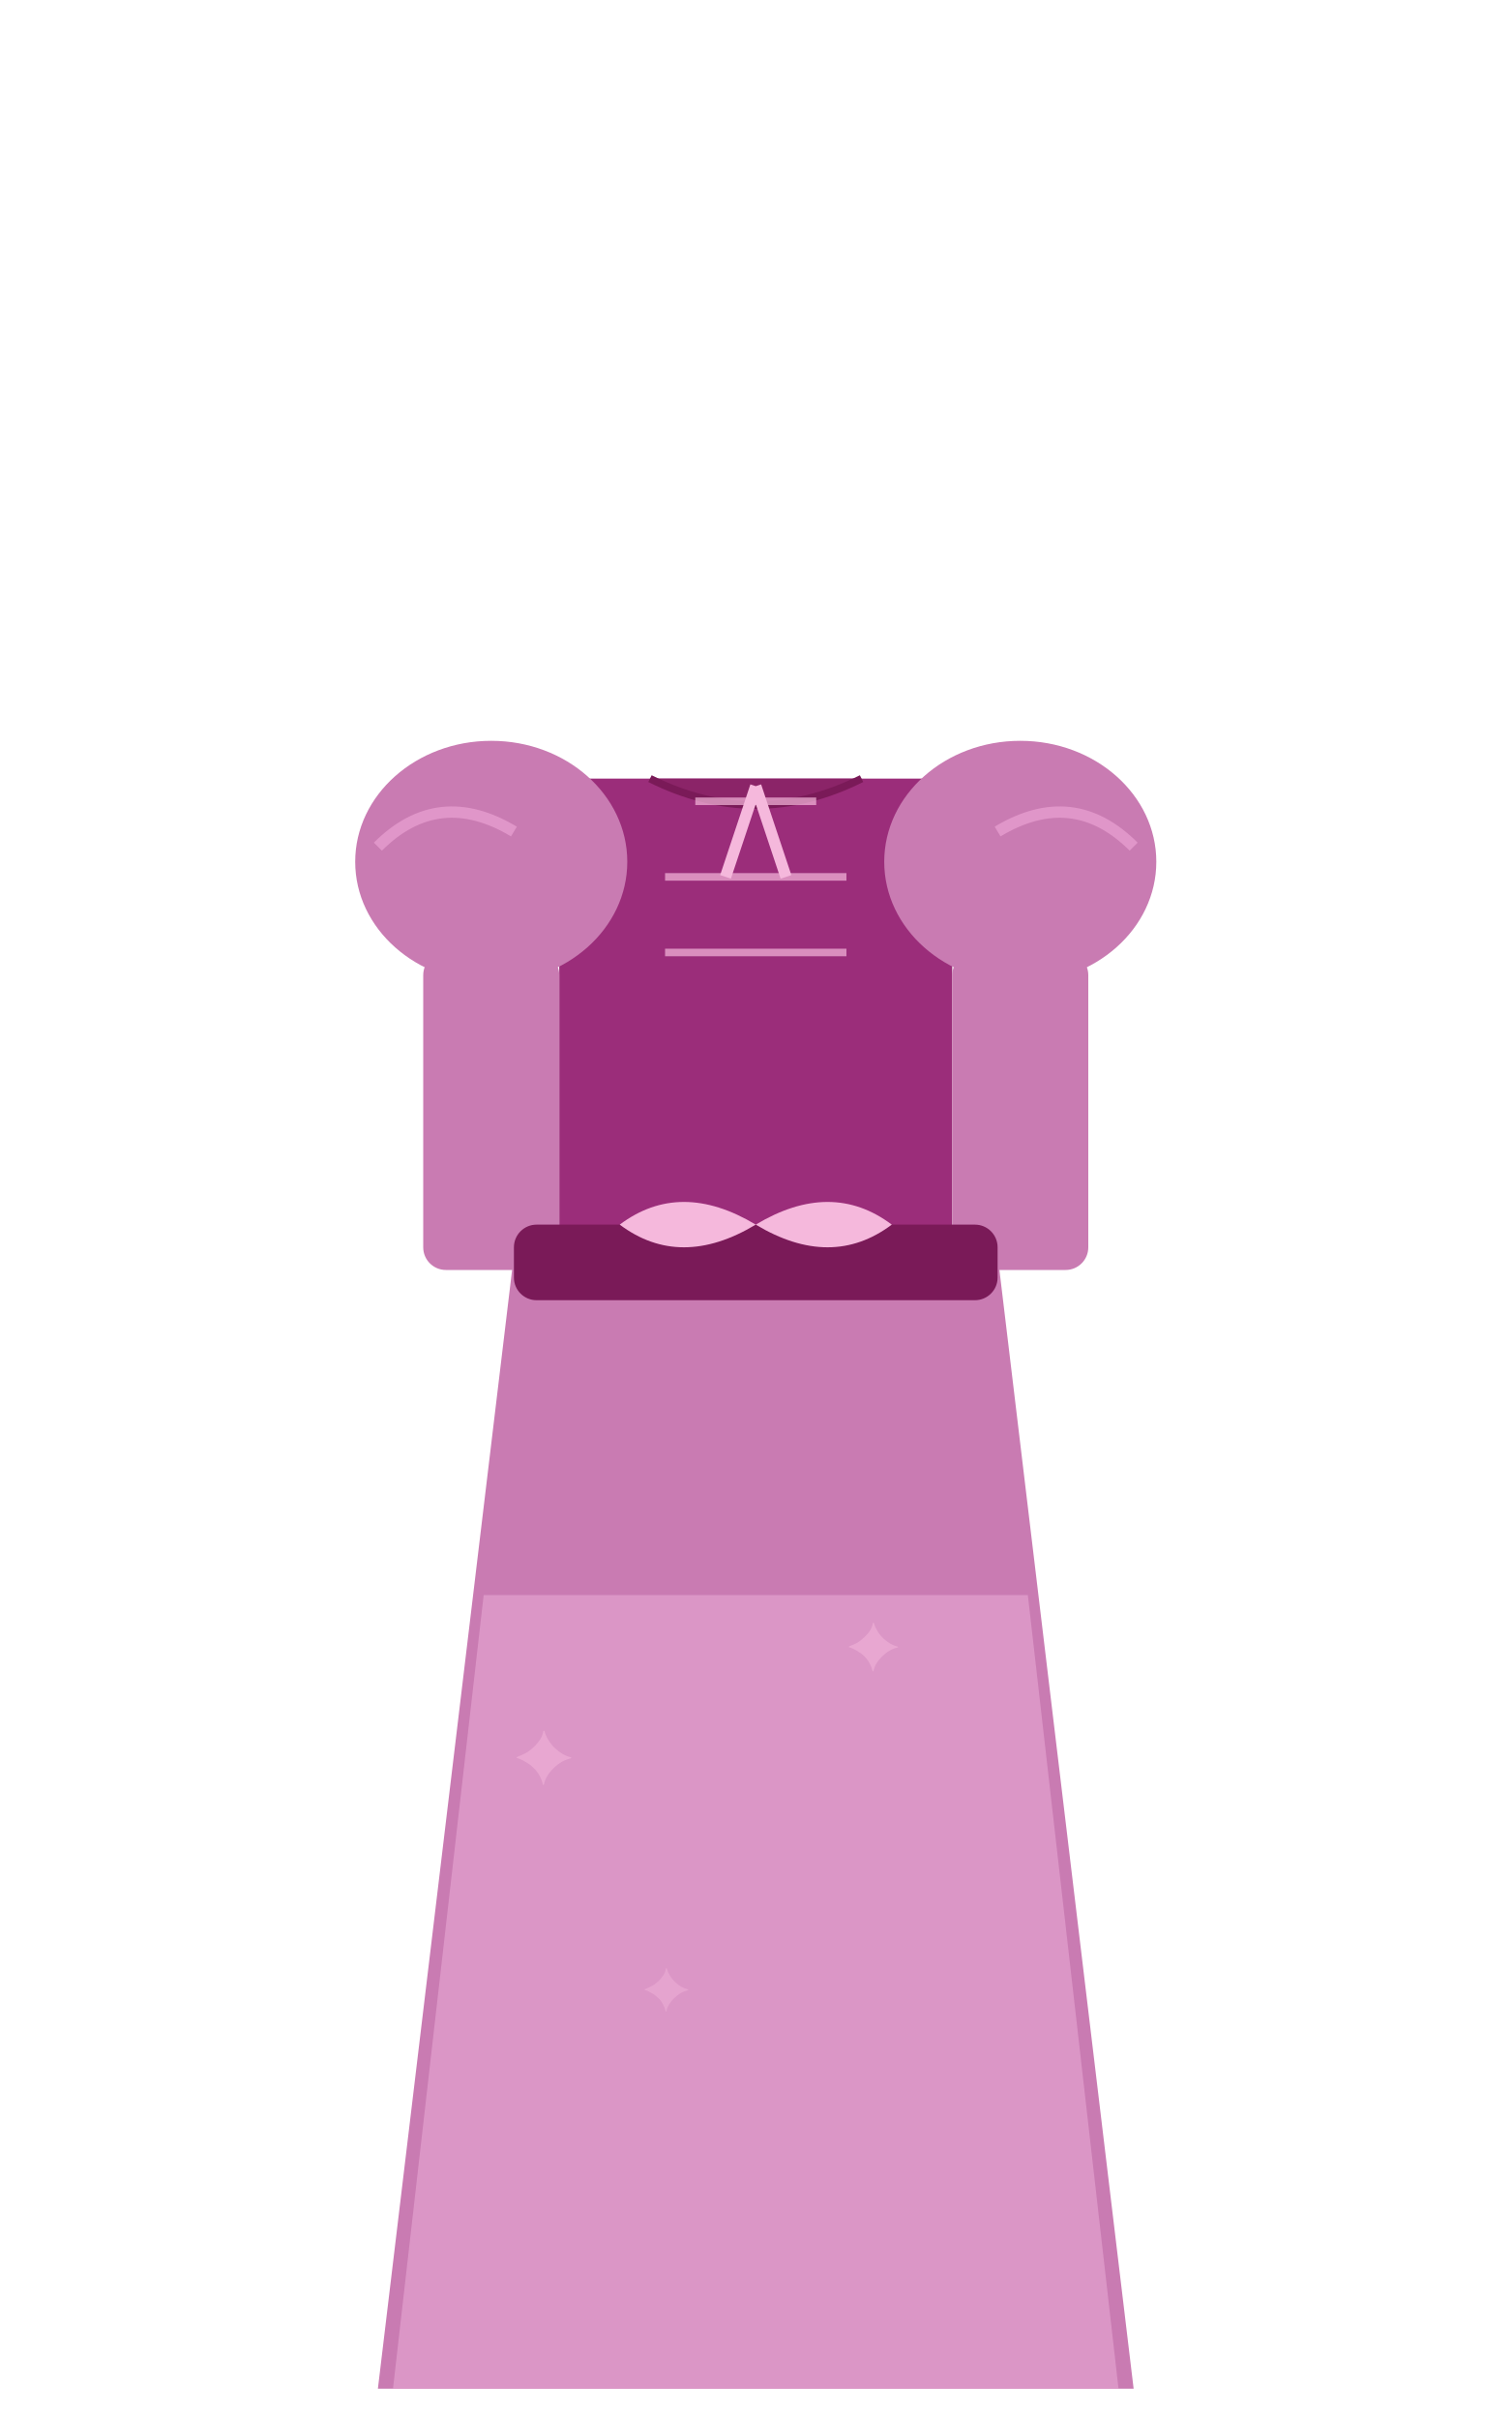
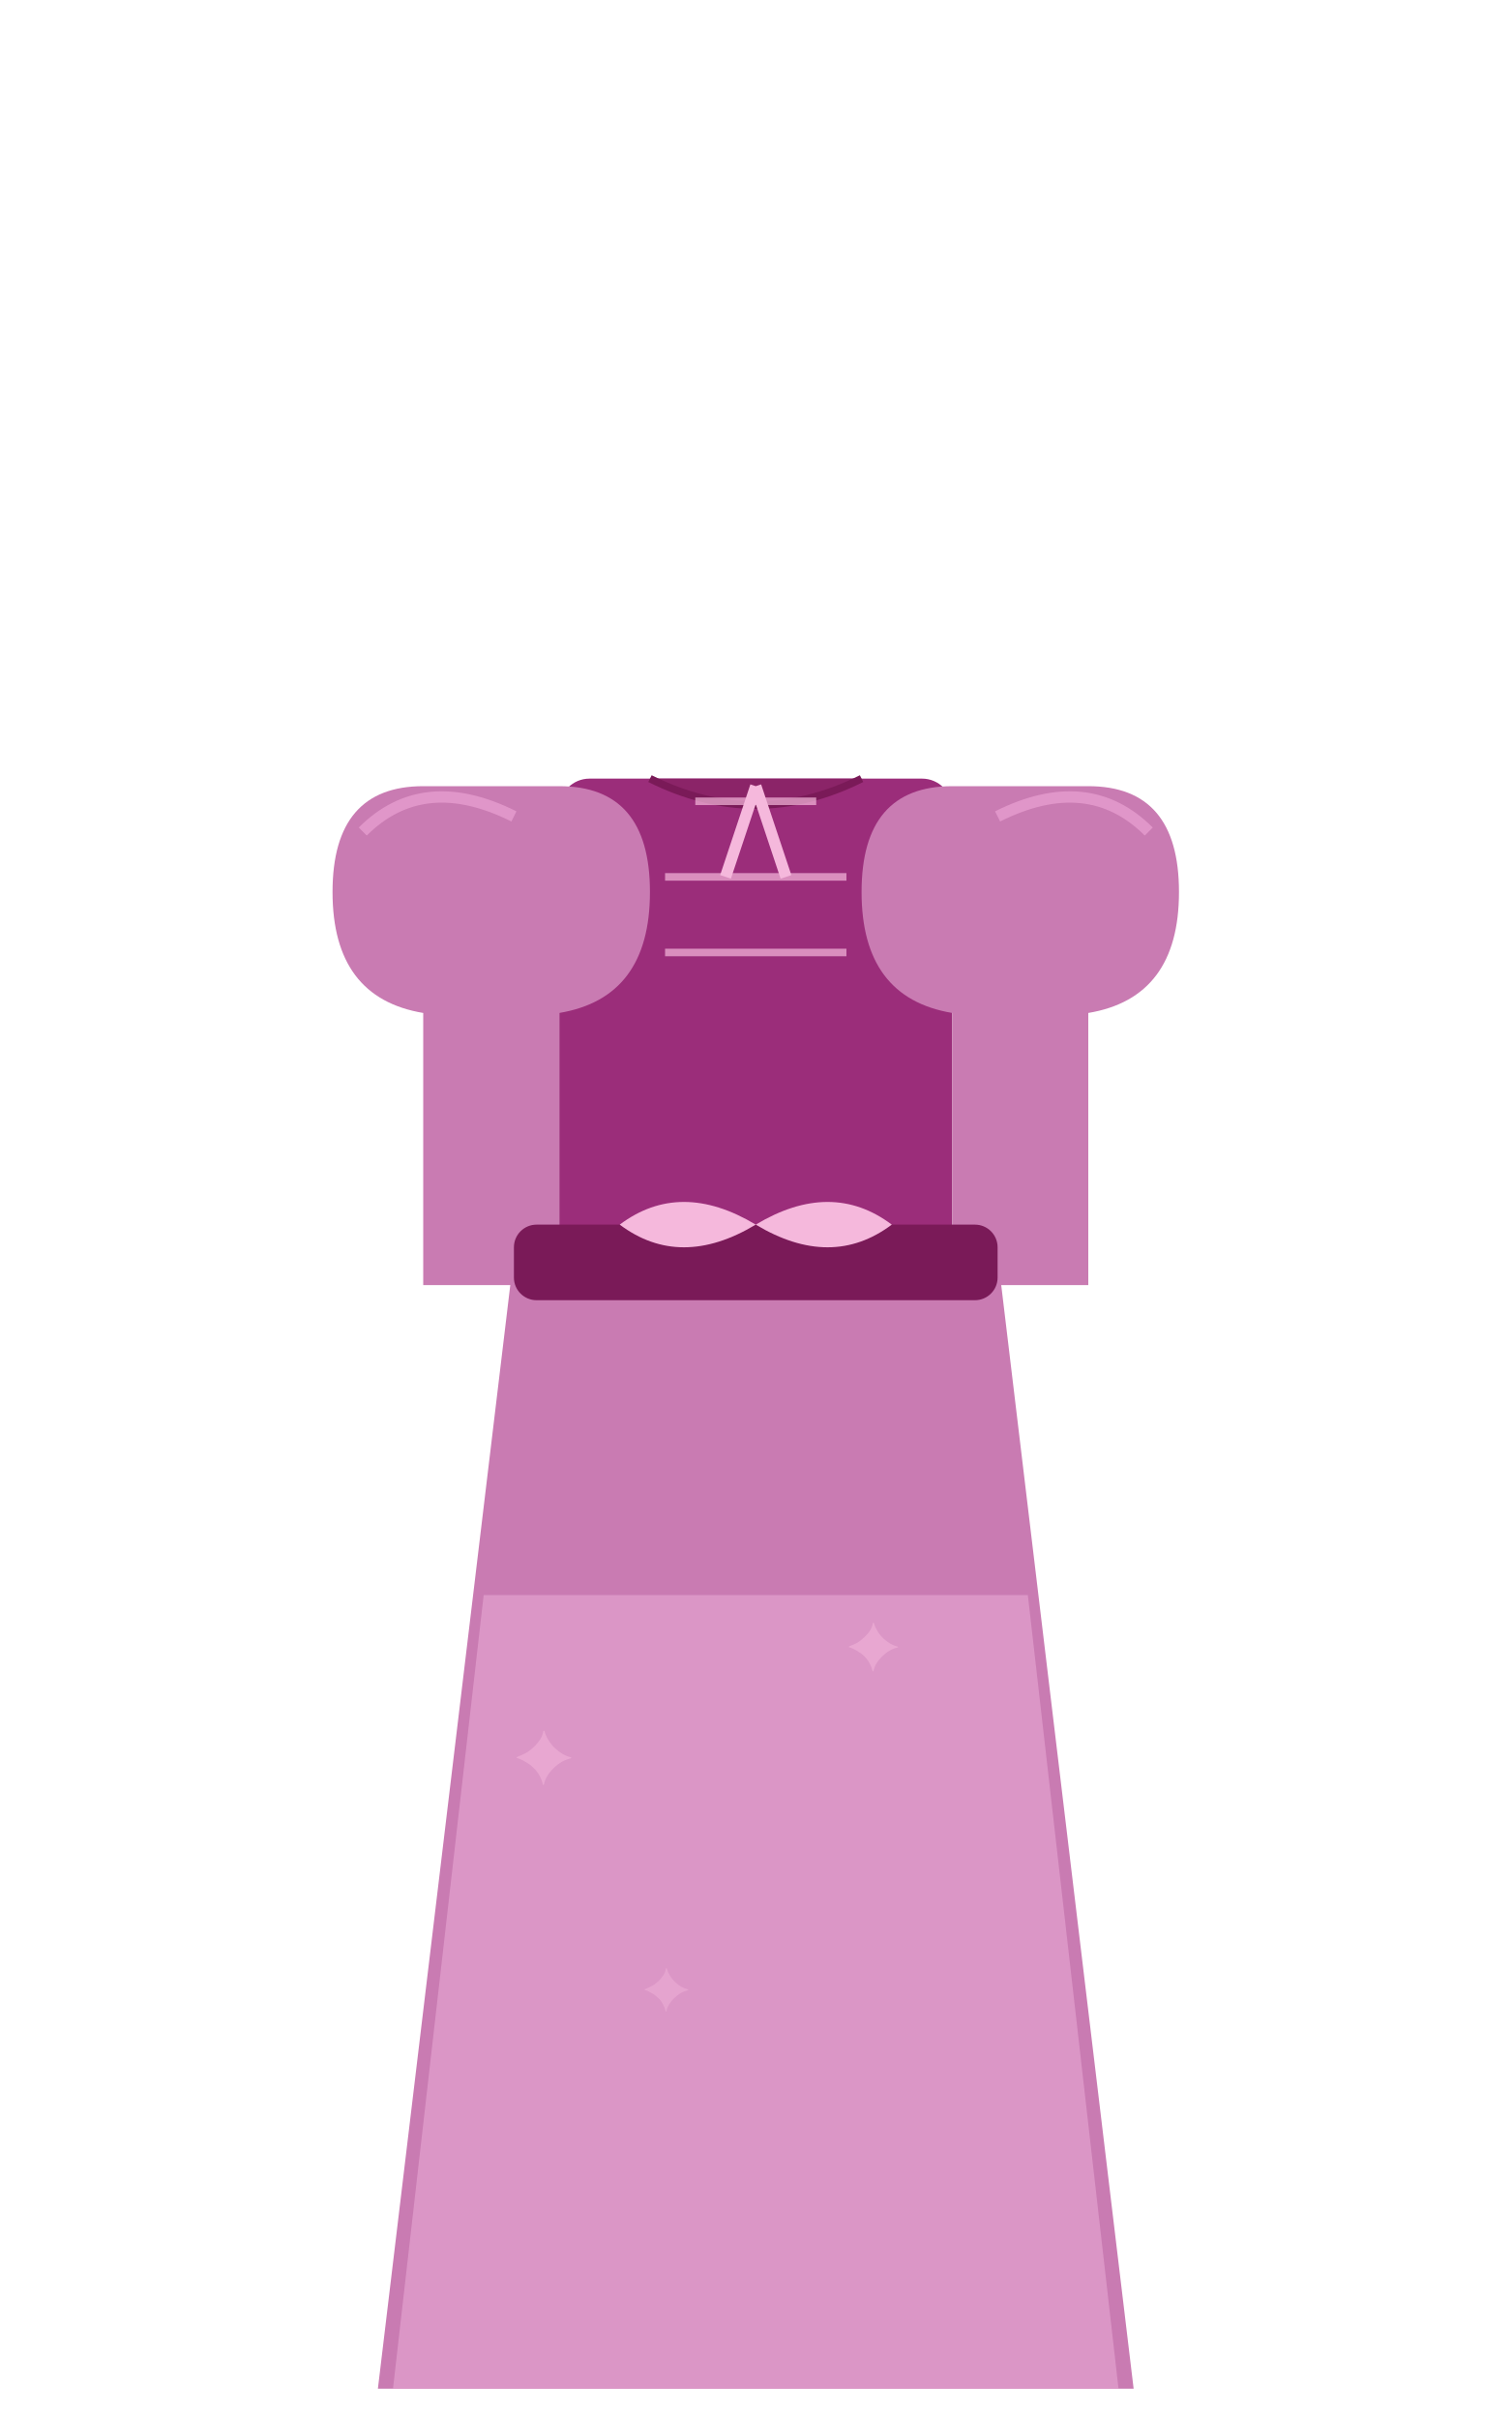
<svg xmlns="http://www.w3.org/2000/svg" viewBox="0 0 200 320" width="200" height="320">
  <g transform="translate(0,36)">
    <rect x="74" y="67" width="52" height="72" fill="#9B2D7A" rx="4" />
-     <ellipse cx="65" cy="78" rx="18" ry="16" fill="#C97BB2" />
-     <ellipse cx="135" cy="78" rx="18" ry="16" fill="#C97BB2" />
-     <rect x="56" y="90" width="18" height="42" fill="#C97BB2" rx="3" />
-     <rect x="126" y="90" width="18" height="42" fill="#C97BB2" rx="3" />
+     <path d="M56 68 Q44 68 44 82 Q44 96 56 98 L56 134 L74 134 L74 98 Q86 96 86 82 Q86 68 74 68 Z" fill="#C97BB2" />
+     <path d="M126 68 Q114 68 114 82 Q114 96 126 98 L126 134 L144 134 L144 98 Q156 96 156 82 Q156 68 144 68 Z" fill="#C97BB2" />
    <path d="M68 130 L50 280 L150 280 L132 130 Z" fill="#C97BB2" />
    <path d="M64 175 L52 280 L148 280 L136 175 Z" fill="#E8A8D4" opacity="0.6" />
    <path d="M86 67 Q100 74 114 67" fill="#8B2468" stroke="#7A1A58" stroke-width="1" />
    <line x1="92" y1="70" x2="108" y2="70" stroke="#F5B8DC" stroke-width="1" opacity="0.7" />
    <line x1="88" y1="80" x2="112" y2="80" stroke="#F5B8DC" stroke-width="1" opacity="0.7" />
    <line x1="88" y1="90" x2="112" y2="90" stroke="#F5B8DC" stroke-width="1" opacity="0.7" />
    <path d="M100 68 L96 80 M100 68 L104 80" stroke="#F5B8DC" stroke-width="1.5" />
    <rect x="68" y="126" width="64" height="10" fill="#7A1A58" rx="3" />
    <path d="M100 126 Q90 120 82 126 Q90 132 100 126 Q110 120 118 126 Q110 132 100 126" fill="#F5B8DC" />
    <text x="68" y="200" font-size="10" fill="#F5B8DC" opacity="0.5">✦</text>
    <text x="112" y="185" font-size="9" fill="#F5B8DC" opacity="0.5">✦</text>
    <text x="85" y="230" font-size="8" fill="#F5B8DC" opacity="0.4">✦</text>
-     <path d="M50 76 Q58 68 68 74" stroke="#F0A8D8" stroke-width="1.5" fill="none" opacity="0.6" />
-     <path d="M132 74 Q142 68 150 76" stroke="#F0A8D8" stroke-width="1.5" fill="none" opacity="0.6" />
+     <path d="M48 74 Q56 66 68 72" stroke="#F0A8D8" stroke-width="1.5" fill="none" opacity="0.6" />
+     <path d="M132 72 Q144 66 152 74" stroke="#F0A8D8" stroke-width="1.5" fill="none" opacity="0.6" />
  </g>
</svg>
